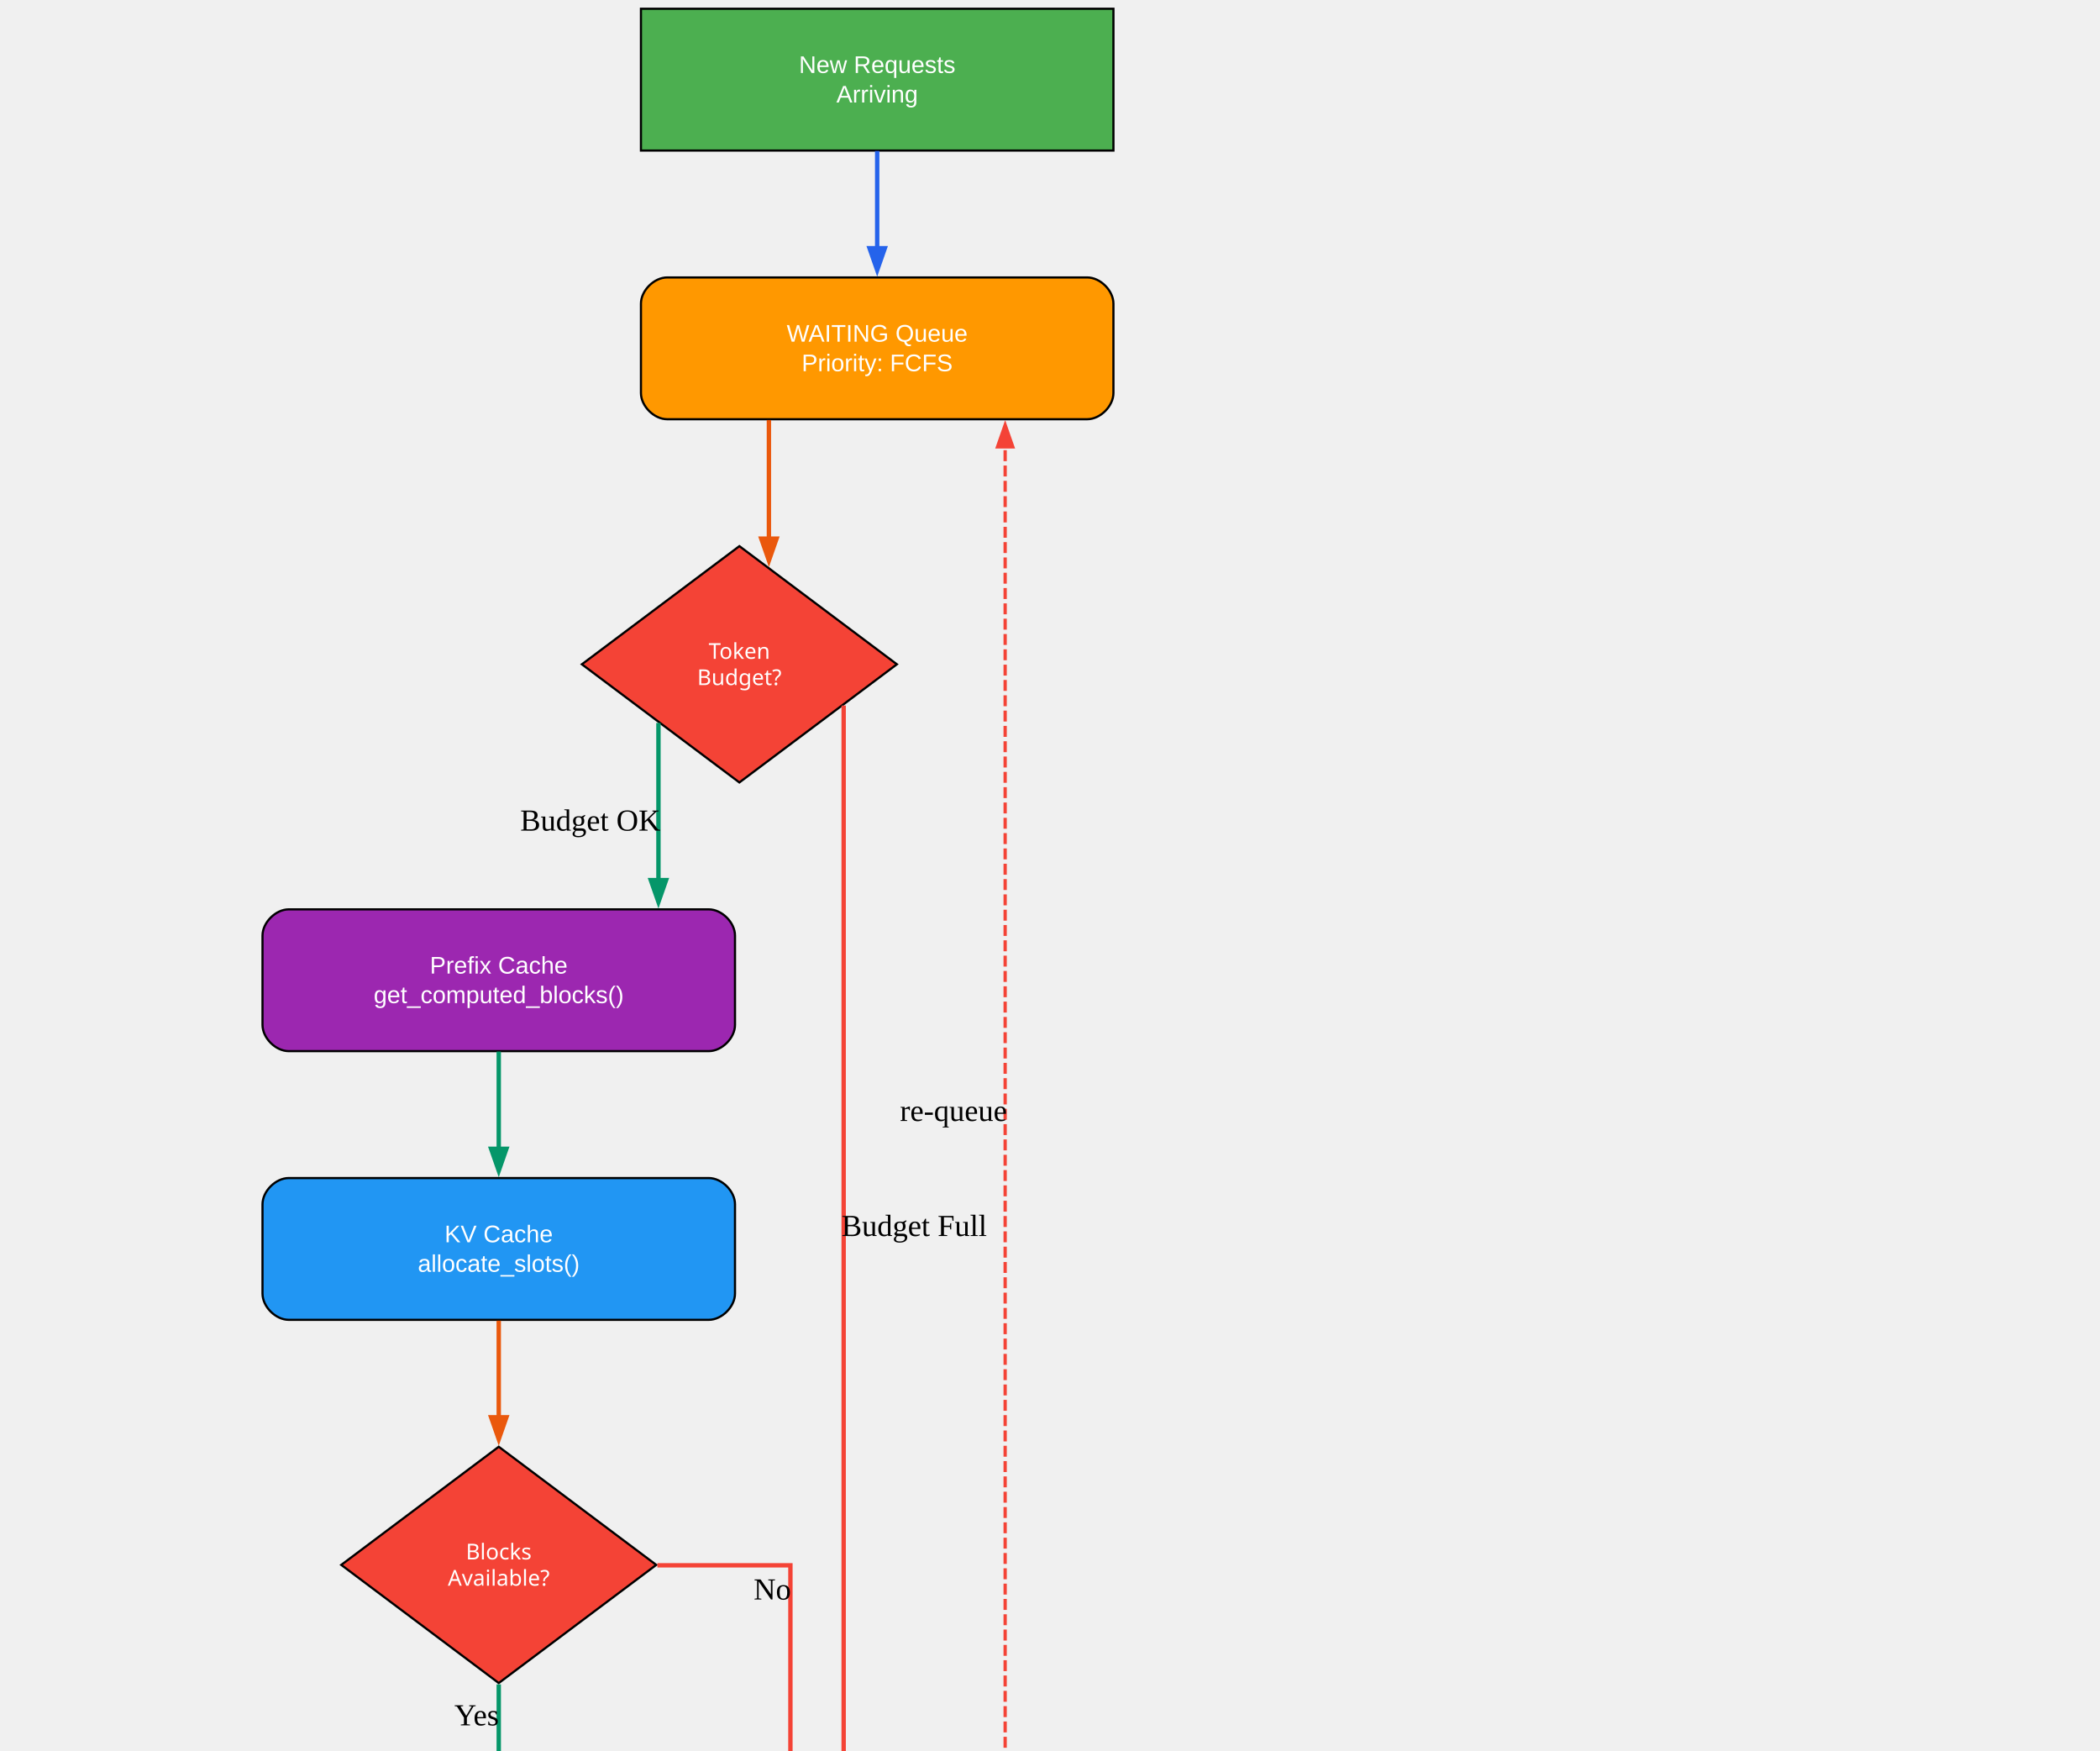
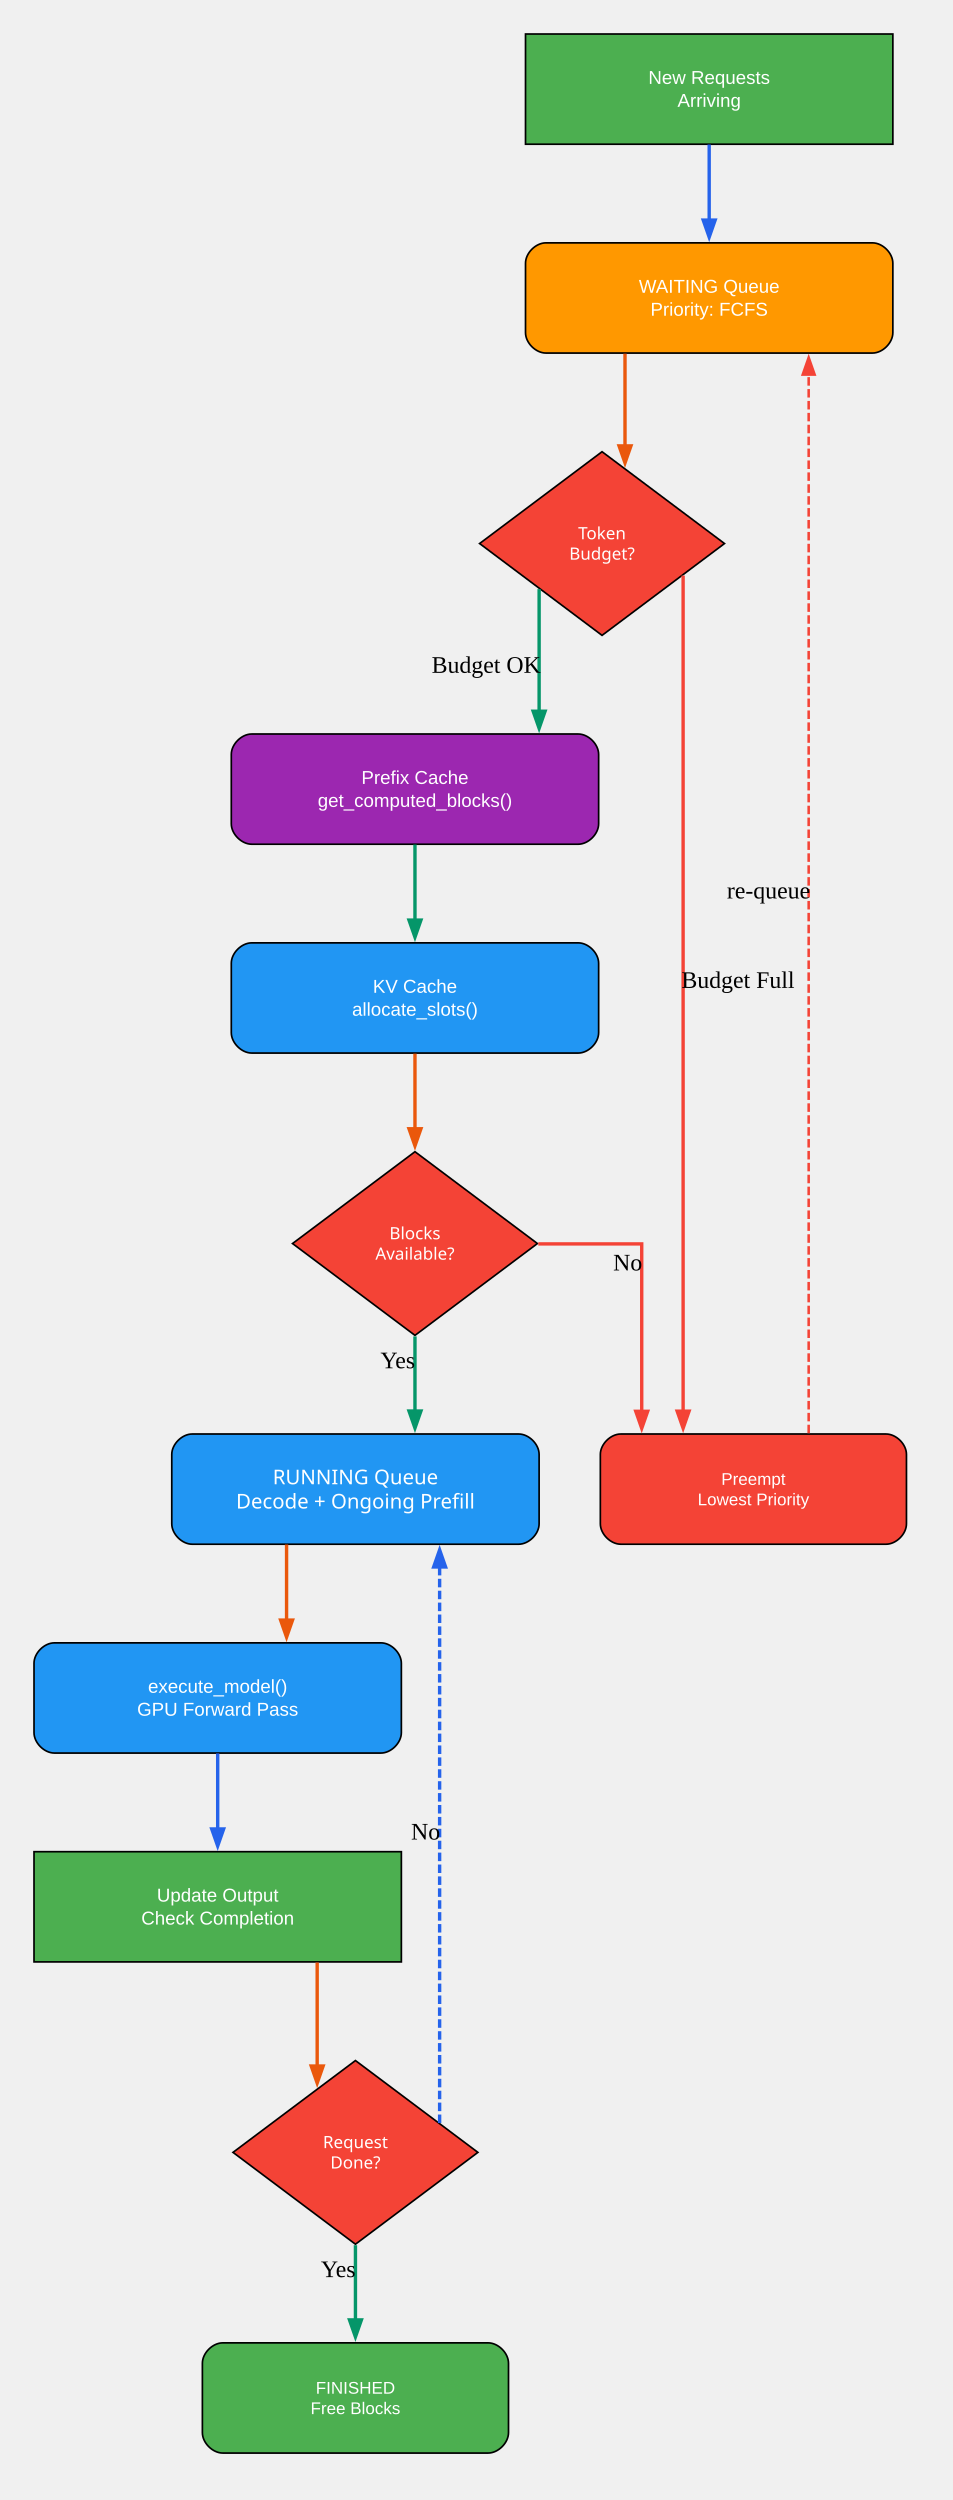
- <svg xmlns="http://www.w3.org/2000/svg" viewBox="0 0 960 800">
+ <svg xmlns="http://www.w3.org/2000/svg" viewBox="-16 -16 560 1470">
  <g id="graph0" class="graph" transform="scale(1 1) rotate(0) translate(4 1426.4)">
    <g id="node1" class="node">
      <polygon fill="#4caf50" stroke="black" points="505,-1422.4 289,-1422.4 289,-1357.6 505,-1357.6 505,-1422.4" />
      <text xml:space="preserve" text-anchor="middle" x="397" y="-1393.05" font-family="Arial" font-size="11.00" fill="white">New Requests</text>
      <text xml:space="preserve" text-anchor="middle" x="397" y="-1379.55" font-family="Arial" font-size="11.00" fill="white">Arriving</text>
    </g>
    <g id="node2" class="node">
      <path fill="#ff9800" stroke="black" d="M493,-1299.6C493,-1299.6 301,-1299.6 301,-1299.6 295,-1299.6 289,-1293.6 289,-1287.6 289,-1287.6 289,-1246.8 289,-1246.8 289,-1240.8 295,-1234.8 301,-1234.8 301,-1234.8 493,-1234.8 493,-1234.8 499,-1234.8 505,-1240.8 505,-1246.8 505,-1246.8 505,-1287.6 505,-1287.6 505,-1293.6 499,-1299.6 493,-1299.6" />
      <text xml:space="preserve" text-anchor="middle" x="397" y="-1270.25" font-family="Arial" font-size="11.00" fill="white">WAITING Queue</text>
      <text xml:space="preserve" text-anchor="middle" x="397" y="-1256.75" font-family="Arial" font-size="11.00" fill="white">Priority: FCFS</text>
    </g>
    <g id="edge1" class="edge">
      <path fill="none" stroke="#2563eb" stroke-width="2" d="M397,-1357.41C397,-1357.41 397,-1312.97 397,-1312.97" />
      <polygon fill="#2563eb" stroke="#2563eb" stroke-width="2" points="400.5,-1312.97 397,-1302.97 393.5,-1312.97 400.5,-1312.97" />
    </g>
    <g id="node3" class="node">
      <polygon fill="#f44336" stroke="black" points="334,-1176.8 262,-1122.8 334,-1068.8 406,-1122.8 334,-1176.8" />
      <text xml:space="preserve" text-anchor="middle" x="334" y="-1125.3" font-family="Arial Bold" font-size="10.00" fill="white">Token</text>
      <text xml:space="preserve" text-anchor="middle" x="334" y="-1113.3" font-family="Arial Bold" font-size="10.00" fill="white">Budget?</text>
    </g>
    <g id="edge2" class="edge">
      <path fill="none" stroke="#ea580c" stroke-width="2" d="M347.5,-1234.43C347.5,-1234.43 347.5,-1180.23 347.5,-1180.23" />
      <polygon fill="#ea580c" stroke="#ea580c" stroke-width="2" points="351,-1180.23 347.5,-1170.23 344,-1180.23 351,-1180.23" />
    </g>
    <g id="node4" class="node">
      <path fill="#9c27b0" stroke="black" d="M320,-1010.8C320,-1010.8 128,-1010.8 128,-1010.8 122,-1010.8 116,-1004.8 116,-998.8 116,-998.8 116,-958 116,-958 116,-952 122,-946 128,-946 128,-946 320,-946 320,-946 326,-946 332,-952 332,-958 332,-958 332,-998.8 332,-998.8 332,-1004.8 326,-1010.8 320,-1010.8" />
      <text xml:space="preserve" text-anchor="middle" x="224" y="-981.45" font-family="Arial" font-size="11.00" fill="white">Prefix Cache</text>
      <text xml:space="preserve" text-anchor="middle" x="224" y="-967.95" font-family="Arial" font-size="11.00" fill="white">get_computed_blocks()</text>
    </g>
    <g id="edge3" class="edge">
      <path fill="none" stroke="#059669" stroke-width="2" d="M297,-1095.98C297,-1095.98 297,-1024.18 297,-1024.18" />
      <polygon fill="#059669" stroke="#059669" stroke-width="2" points="300.5,-1024.18 297,-1014.18 293.5,-1024.18 300.5,-1024.18" />
      <text xml:space="preserve" text-anchor="middle" x="265.88" y="-1046.78" font-family="Times New Roman,serif" font-size="14.00">Budget OK</text>
    </g>
    <g id="node5" class="node">
      <path fill="#f44336" stroke="black" d="M501,-599.2C501,-599.2 345,-599.2 345,-599.2 339,-599.2 333,-593.2 333,-587.2 333,-587.2 333,-546.4 333,-546.4 333,-540.4 339,-534.4 345,-534.4 345,-534.4 501,-534.4 501,-534.4 507,-534.4 513,-540.4 513,-546.4 513,-546.4 513,-587.2 513,-587.2 513,-593.2 507,-599.2 501,-599.2" />
      <text xml:space="preserve" text-anchor="middle" x="423" y="-569.3" font-family="Arial" font-size="10.00" fill="white">Preempt</text>
      <text xml:space="preserve" text-anchor="middle" x="423" y="-557.3" font-family="Arial" font-size="10.00" fill="white">Lowest Priority</text>
    </g>
    <g id="edge4" class="edge">
      <path fill="none" stroke="#f44336" stroke-width="2" d="M381.67,-1103.98C381.67,-1103.98 381.67,-612.63 381.67,-612.63" />
      <polygon fill="#f44336" stroke="#f44336" stroke-width="2" points="385.17,-612.63 381.67,-602.63 378.17,-612.63 385.17,-612.63" />
      <text xml:space="preserve" text-anchor="middle" x="413.92" y="-861.51" font-family="Times New Roman,serif" font-size="14.00">Budget Full</text>
    </g>
    <g id="node6" class="node">
      <path fill="#2196f3" stroke="black" d="M320,-888C320,-888 128,-888 128,-888 122,-888 116,-882 116,-876 116,-876 116,-835.2 116,-835.2 116,-829.2 122,-823.2 128,-823.2 128,-823.2 320,-823.2 320,-823.2 326,-823.2 332,-829.2 332,-835.2 332,-835.2 332,-876 332,-876 332,-882 326,-888 320,-888" />
      <text xml:space="preserve" text-anchor="middle" x="224" y="-858.65" font-family="Arial" font-size="11.00" fill="white">KV Cache</text>
      <text xml:space="preserve" text-anchor="middle" x="224" y="-845.15" font-family="Arial" font-size="11.00" fill="white">allocate_slots()</text>
    </g>
    <g id="edge6" class="edge">
      <path fill="none" stroke="#059669" stroke-width="2" d="M224,-945.81C224,-945.81 224,-901.37 224,-901.37" />
      <polygon fill="#059669" stroke="#059669" stroke-width="2" points="227.5,-901.37 224,-891.37 220.5,-901.37 227.5,-901.37" />
    </g>
    <g id="edge5" class="edge">
      <path fill="none" stroke="#f44336" stroke-width="1.5" stroke-dasharray="5,2" d="M455.5,-599.64C455.5,-599.64 455.5,-1222.16 455.5,-1222.16" />
      <polygon fill="#f44336" stroke="#f44336" stroke-width="1.5" points="452,-1222.16 455.5,-1232.16 459,-1222.16 452,-1222.16" />
      <text xml:space="preserve" text-anchor="middle" x="431.88" y="-914.1" font-family="Times New Roman,serif" font-size="14.00">re-queue</text>
    </g>
    <g id="node7" class="node">
      <polygon fill="#f44336" stroke="black" points="224,-765.2 152,-711.2 224,-657.2 296,-711.2 224,-765.2" />
      <text xml:space="preserve" text-anchor="middle" x="224" y="-713.7" font-family="Arial Bold" font-size="10.00" fill="white">Blocks</text>
      <text xml:space="preserve" text-anchor="middle" x="224" y="-701.7" font-family="Arial Bold" font-size="10.00" fill="white">Available?</text>
    </g>
    <g id="edge7" class="edge">
      <path fill="none" stroke="#ea580c" stroke-width="2" d="M224,-822.83C224,-822.83 224,-778.67 224,-778.67" />
      <polygon fill="#ea580c" stroke="#ea580c" stroke-width="2" points="227.5,-778.67 224,-768.67 220.5,-778.67 227.5,-778.67" />
    </g>
    <g id="edge9" class="edge">
      <path fill="none" stroke="#f44336" stroke-width="2" d="M296.52,-711C327.79,-711 357.33,-711 357.33,-711 357.33,-711 357.33,-612.55 357.33,-612.55" />
      <polygon fill="#f44336" stroke="#f44336" stroke-width="2" points="360.83,-612.55 357.33,-602.55 353.83,-612.55 360.83,-612.55" />
      <text xml:space="preserve" text-anchor="middle" x="349.08" y="-695.38" font-family="Times New Roman,serif" font-size="14.00">No</text>
    </g>
    <g id="node8" class="node">
      <path fill="#2196f3" stroke="black" d="M285,-599.2C285,-599.2 93,-599.2 93,-599.2 87,-599.2 81,-593.2 81,-587.2 81,-587.2 81,-546.4 81,-546.4 81,-540.4 87,-534.4 93,-534.4 93,-534.4 285,-534.4 285,-534.4 291,-534.4 297,-540.4 297,-546.4 297,-546.4 297,-587.2 297,-587.2 297,-593.2 291,-599.2 285,-599.2" />
      <text xml:space="preserve" text-anchor="middle" x="189" y="-569.65" font-family="Arial Bold" font-size="12.00" fill="white">RUNNING Queue</text>
      <text xml:space="preserve" text-anchor="middle" x="189" y="-555.4" font-family="Arial Bold" font-size="12.00" fill="white">Decode + Ongoing Prefill</text>
    </g>
    <g id="edge8" class="edge">
      <path fill="none" stroke="#059669" stroke-width="2" d="M224,-656.61C224,-656.61 224,-612.71 224,-612.71" />
      <polygon fill="#059669" stroke="#059669" stroke-width="2" points="227.5,-612.71 224,-602.71 220.5,-612.71 227.5,-612.71" />
      <text xml:space="preserve" text-anchor="middle" x="213.88" y="-637.86" font-family="Times New Roman,serif" font-size="14.00">Yes</text>
    </g>
    <g id="node9" class="node">
      <path fill="#2196f3" stroke="black" d="M204,-476.4C204,-476.4 12,-476.4 12,-476.4 6,-476.4 0,-470.4 0,-464.4 0,-464.4 0,-423.6 0,-423.6 0,-417.6 6,-411.6 12,-411.6 12,-411.6 204,-411.6 204,-411.6 210,-411.6 216,-417.6 216,-423.6 216,-423.6 216,-464.4 216,-464.4 216,-470.4 210,-476.4 204,-476.4" />
      <text xml:space="preserve" text-anchor="middle" x="108" y="-447.05" font-family="Arial" font-size="11.00" fill="white">execute_model()</text>
      <text xml:space="preserve" text-anchor="middle" x="108" y="-433.55" font-family="Arial" font-size="11.00" fill="white">GPU Forward Pass</text>
    </g>
    <g id="edge10" class="edge">
      <path fill="none" stroke="#ea580c" stroke-width="2" d="M148.5,-534.21C148.5,-534.21 148.5,-489.77 148.5,-489.77" />
      <polygon fill="#ea580c" stroke="#ea580c" stroke-width="2" points="152,-489.77 148.5,-479.77 145,-489.77 152,-489.77" />
    </g>
    <g id="node10" class="node">
      <polygon fill="#4caf50" stroke="black" points="216,-353.6 0,-353.6 0,-288.8 216,-288.8 216,-353.6" />
      <text xml:space="preserve" text-anchor="middle" x="108" y="-324.25" font-family="Arial" font-size="11.00" fill="white">Update Output</text>
      <text xml:space="preserve" text-anchor="middle" x="108" y="-310.75" font-family="Arial" font-size="11.00" fill="white">Check Completion</text>
    </g>
    <g id="edge11" class="edge">
      <path fill="none" stroke="#2563eb" stroke-width="2" d="M108,-411.41C108,-411.41 108,-366.97 108,-366.97" />
      <polygon fill="#2563eb" stroke="#2563eb" stroke-width="2" points="111.5,-366.97 108,-356.97 104.5,-366.97 111.5,-366.97" />
    </g>
    <g id="node11" class="node">
      <polygon fill="#f44336" stroke="black" points="189,-230.8 117,-176.8 189,-122.8 261,-176.8 189,-230.8" />
      <text xml:space="preserve" text-anchor="middle" x="189" y="-179.3" font-family="Arial Bold" font-size="10.00" fill="white">Request</text>
      <text xml:space="preserve" text-anchor="middle" x="189" y="-167.3" font-family="Arial Bold" font-size="10.00" fill="white">Done?</text>
    </g>
    <g id="edge12" class="edge">
      <path fill="none" stroke="#ea580c" stroke-width="2" d="M166.5,-288.43C166.5,-288.43 166.5,-227.57 166.5,-227.57" />
      <polygon fill="#ea580c" stroke="#ea580c" stroke-width="2" points="170,-227.57 166.5,-217.57 163,-227.57 170,-227.57" />
    </g>
    <g id="edge14" class="edge">
      <path fill="none" stroke="#2563eb" stroke-width="2" stroke-dasharray="5,2" d="M238.5,-194.06C238.5,-194.06 238.5,-521.04 238.5,-521.04" />
      <polygon fill="#2563eb" stroke="#2563eb" stroke-width="2" points="235,-521.04 238.5,-531.04 242,-521.04 235,-521.04" />
      <text xml:space="preserve" text-anchor="middle" x="230.25" y="-360.75" font-family="Times New Roman,serif" font-size="14.00">No</text>
    </g>
    <g id="node12" class="node">
      <path fill="#4caf50" stroke="black" d="M267,-64.8C267,-64.8 111,-64.8 111,-64.8 105,-64.8 99,-58.8 99,-52.8 99,-52.8 99,-12 99,-12 99,-6 105,0 111,0 111,0 267,0 267,0 273,0 279,-6 279,-12 279,-12 279,-52.8 279,-52.8 279,-58.8 273,-64.8 267,-64.8" />
      <text xml:space="preserve" text-anchor="middle" x="189" y="-34.9" font-family="Arial" font-size="10.00" fill="white">FINISHED</text>
      <text xml:space="preserve" text-anchor="middle" x="189" y="-22.9" font-family="Arial" font-size="10.00" fill="white">Free Blocks</text>
    </g>
    <g id="edge13" class="edge">
      <path fill="none" stroke="#059669" stroke-width="2" d="M189,-122.21C189,-122.21 189,-78.31 189,-78.31" />
      <polygon fill="#059669" stroke="#059669" stroke-width="2" points="192.5,-78.31 189,-68.31 185.5,-78.31 192.5,-78.31" />
      <text xml:space="preserve" text-anchor="middle" x="178.88" y="-103.46" font-family="Times New Roman,serif" font-size="14.00">Yes</text>
    </g>
  </g>
</svg>
